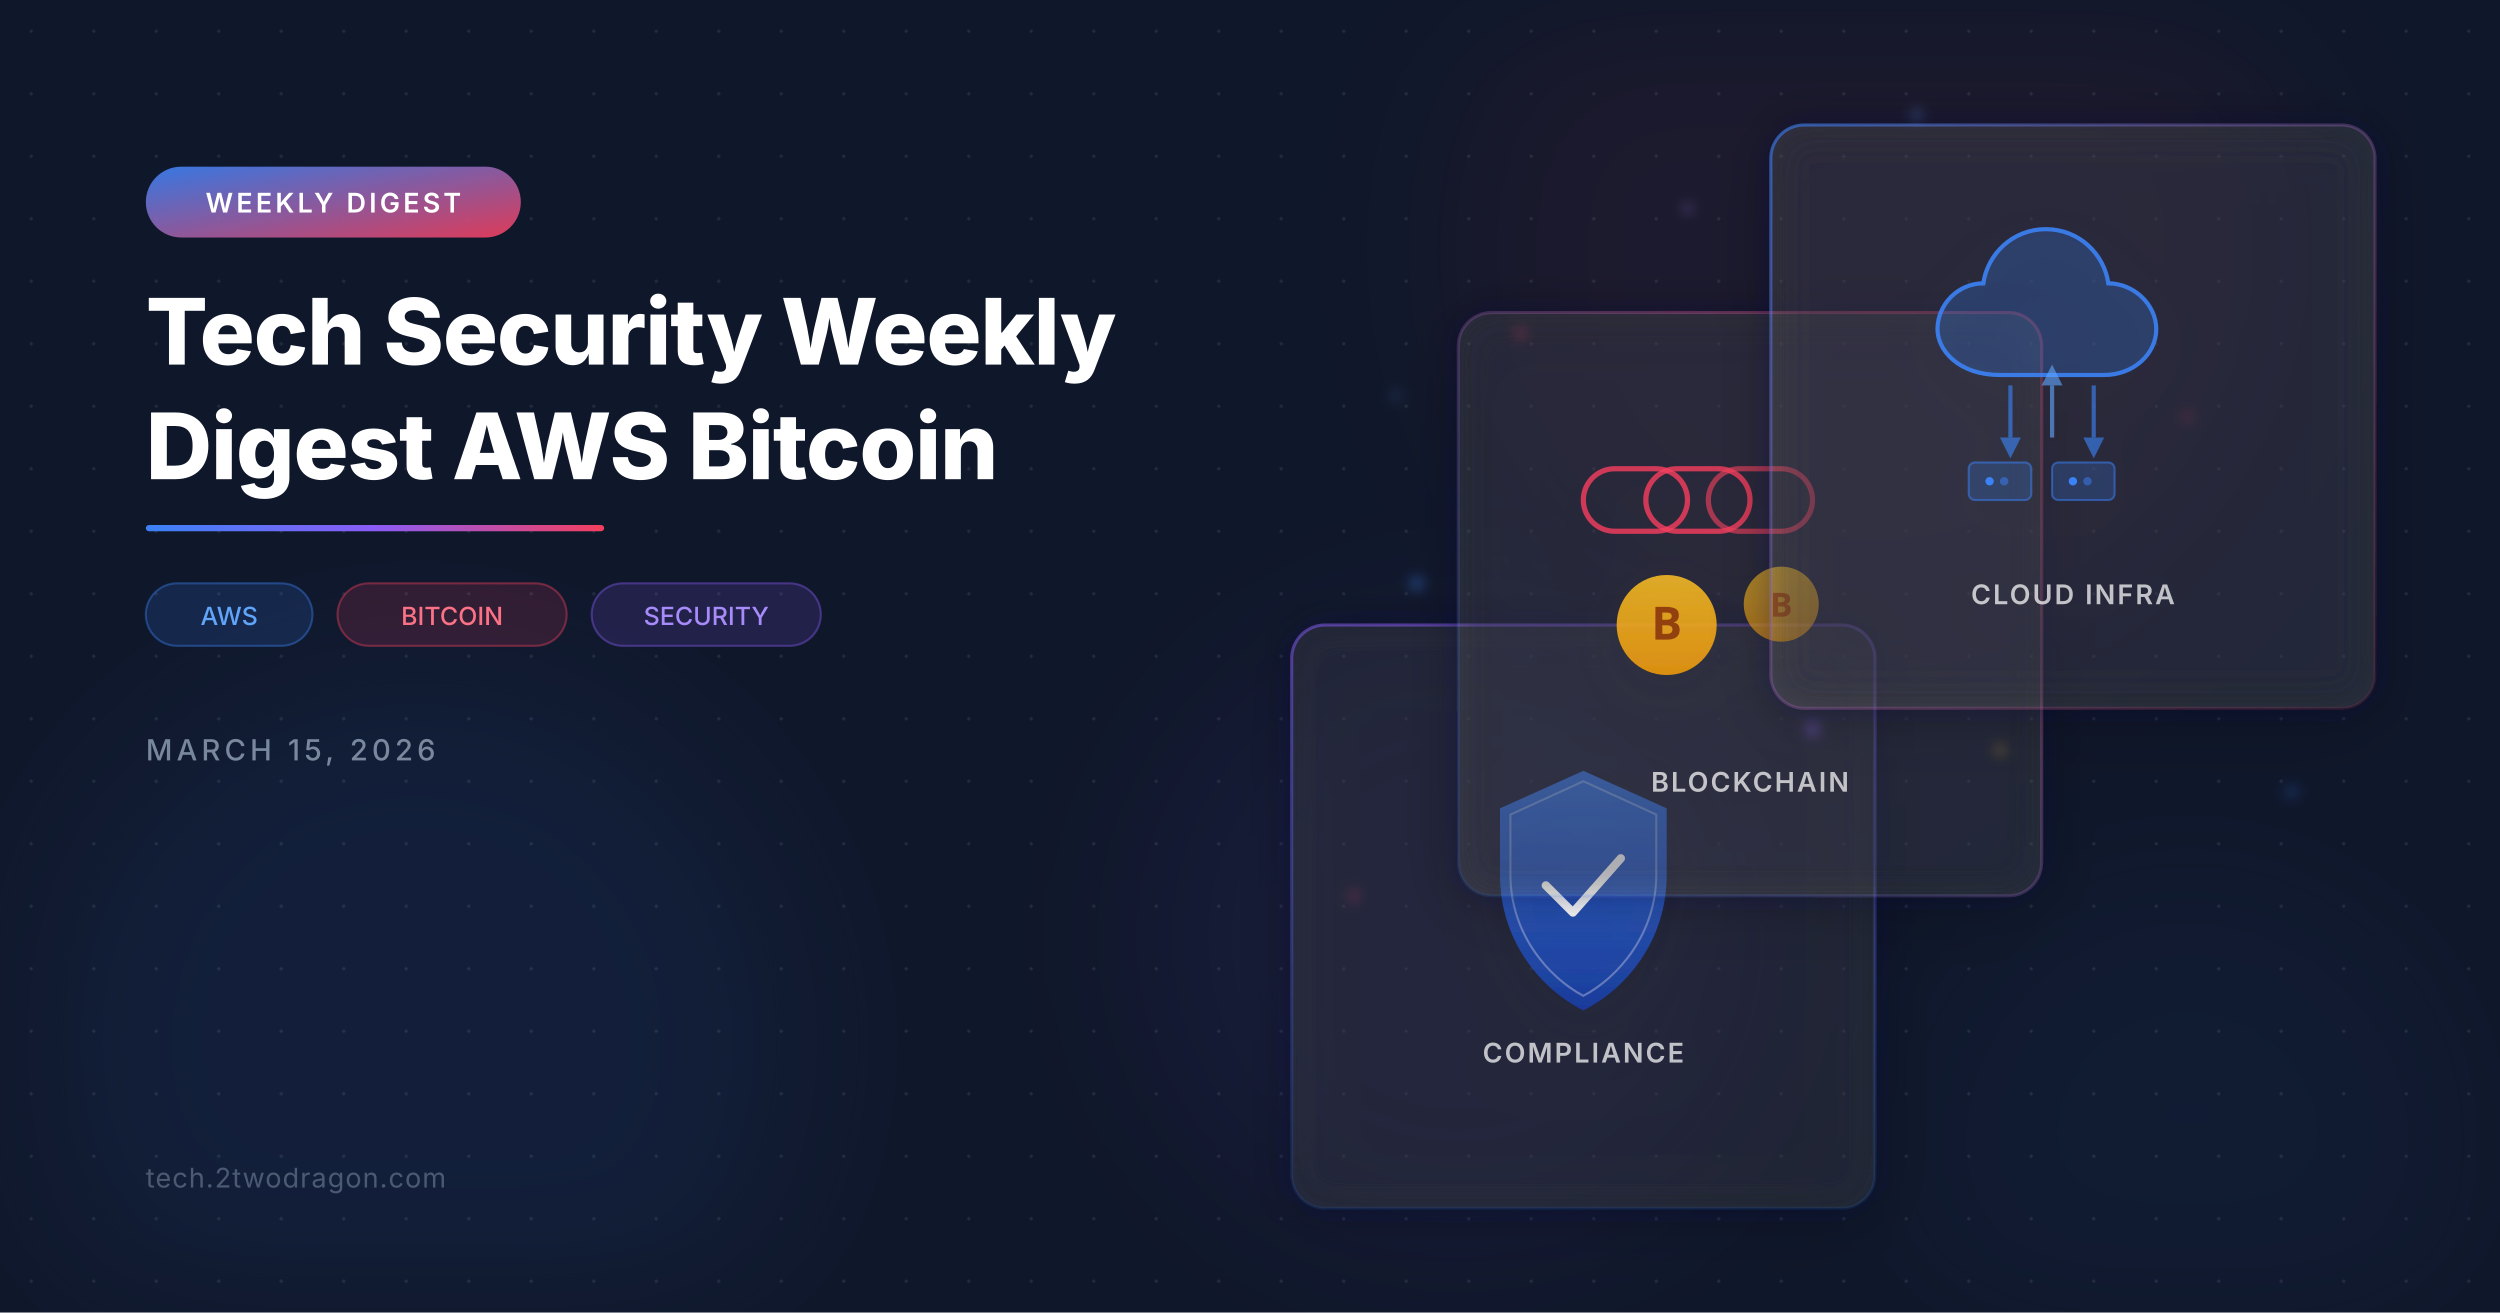
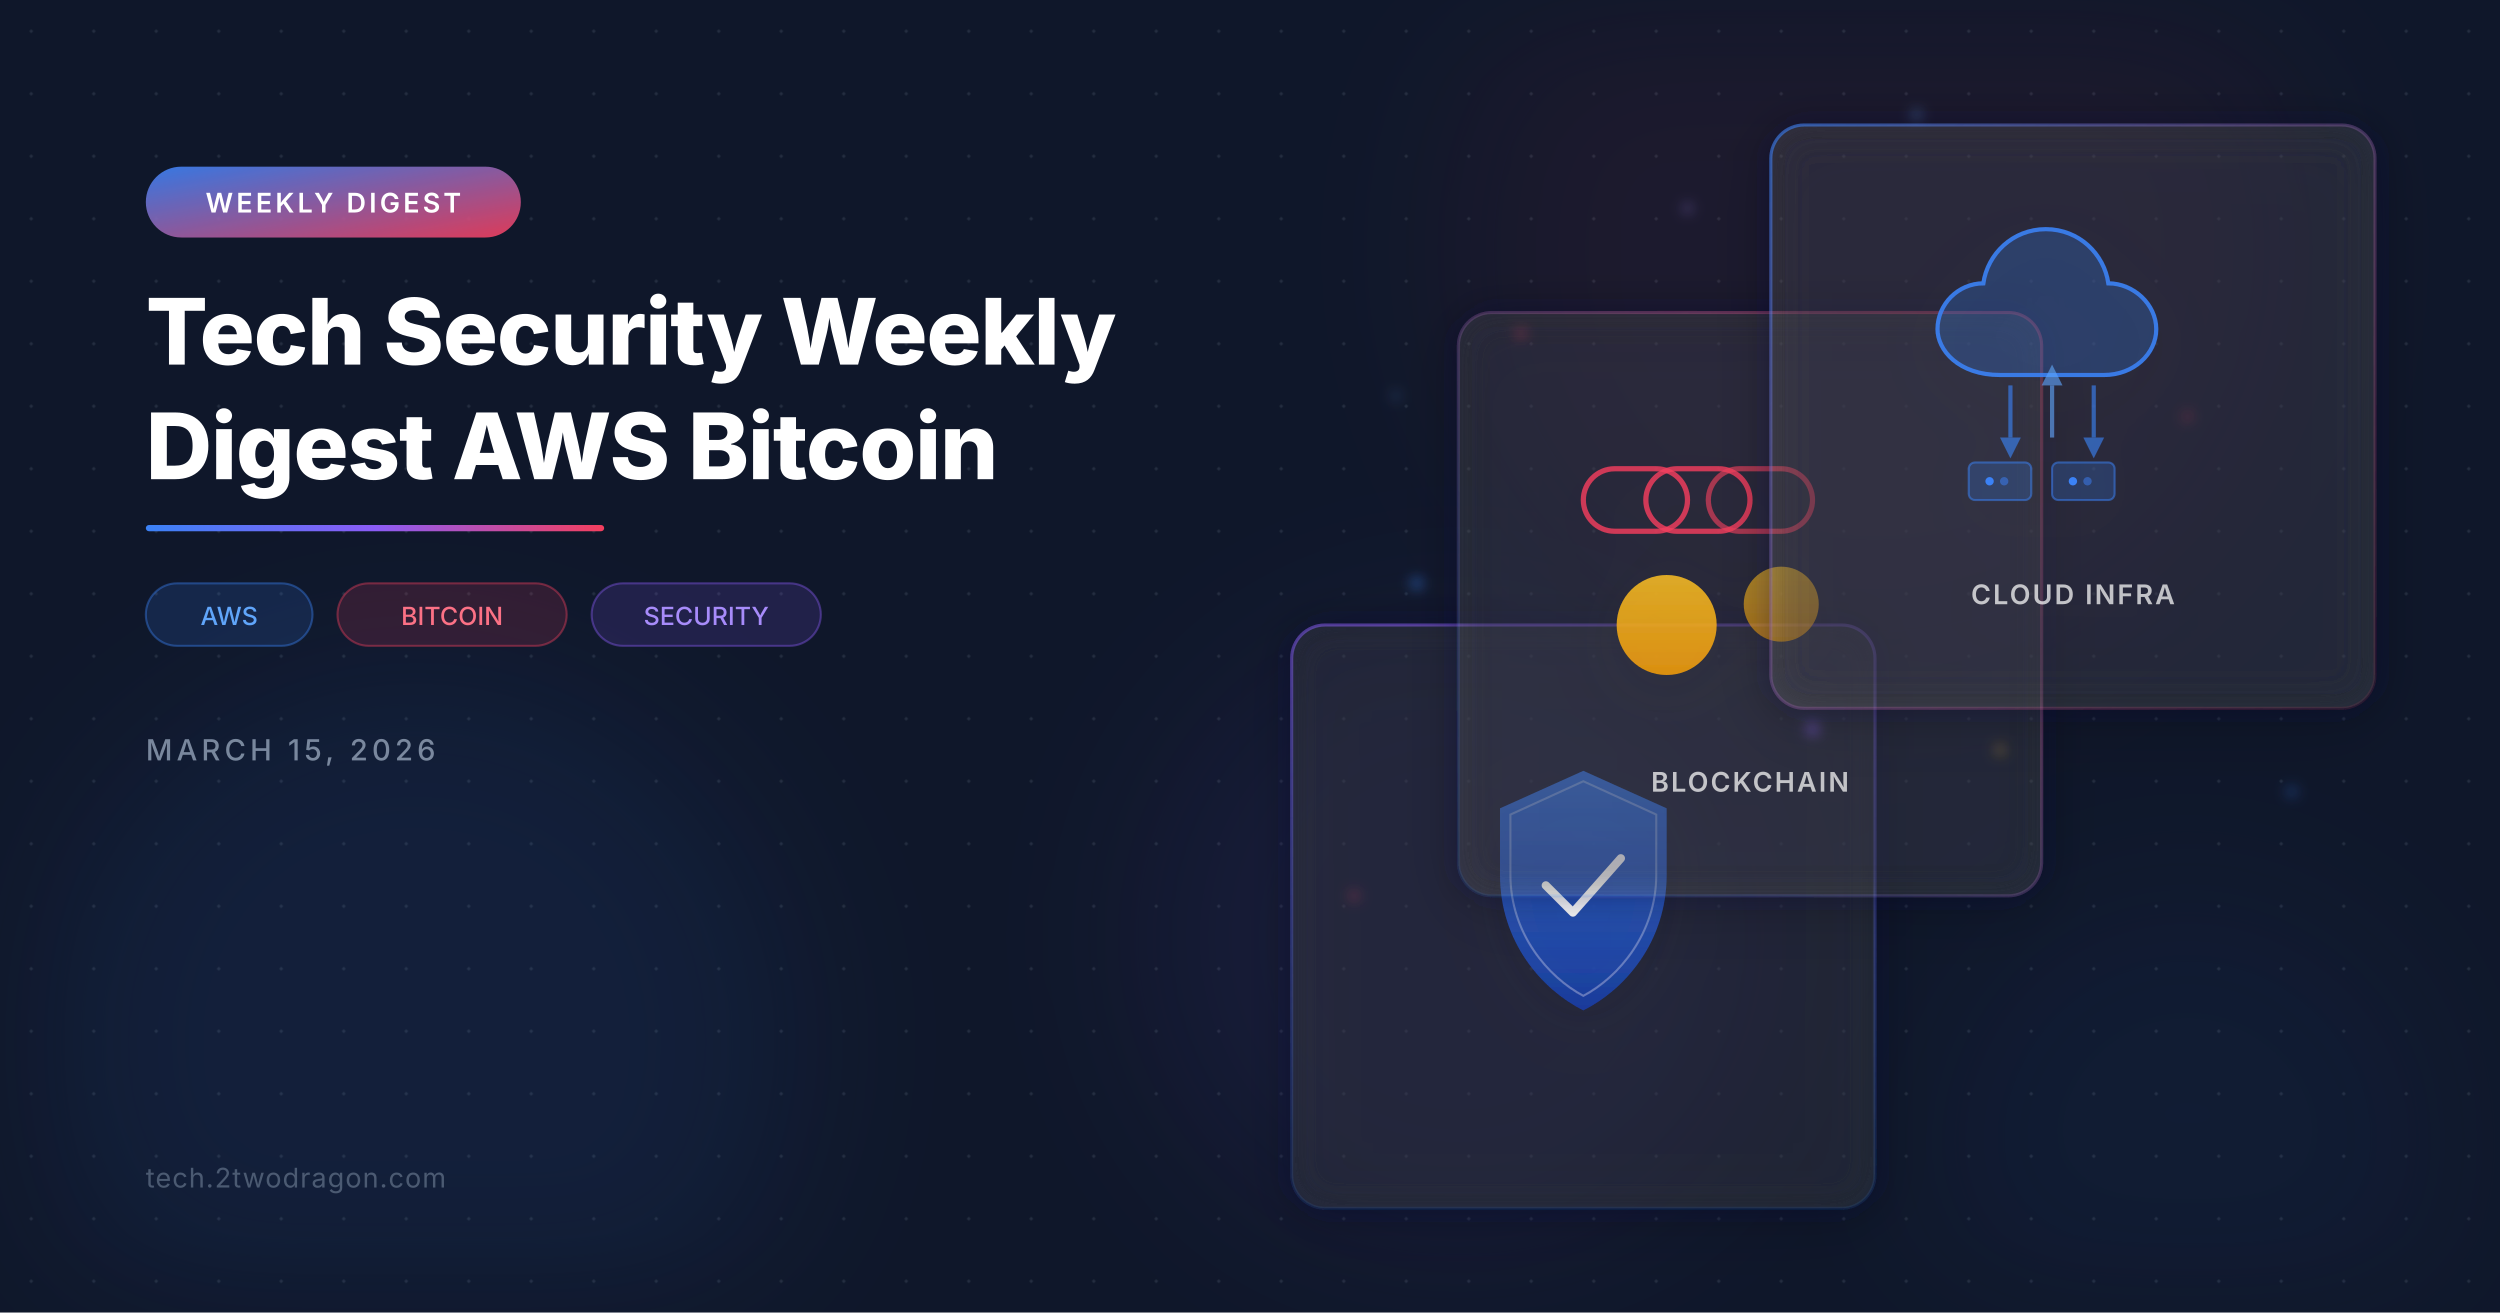
<svg xmlns="http://www.w3.org/2000/svg" viewBox="0 0 1200 630" width="1200" height="630">
  <defs>
    <filter id="glassBlur" x="-20%" y="-20%" width="140%" height="140%">
      <feGaussianBlur in="SourceGraphic" stdDeviation="8" result="blur" />
      <feColorMatrix in="blur" type="matrix" values="1 0 0 0 0  0 1 0 0 0  0 0 1 0 0  0 0 0 0.6 0" />
    </filter>
    <filter id="glow" x="-50%" y="-50%" width="200%" height="200%">
      <feGaussianBlur stdDeviation="18" result="coloredBlur" />
      <feMerge>
        <feMergeNode in="coloredBlur" />
        <feMergeNode in="SourceGraphic" />
      </feMerge>
    </filter>
    <filter id="orbGlow" x="-100%" y="-100%" width="300%" height="300%">
      <feGaussianBlur stdDeviation="40" />
    </filter>
    <filter id="cardShadow" x="-10%" y="-10%" width="130%" height="130%">
      <feDropShadow dx="0" dy="8" stdDeviation="16" flood-color="#000000" flood-opacity="0.4" />
    </filter>
    <linearGradient id="accentGrad" x1="0" y1="0" x2="1" y2="1">
      <stop offset="0%" stop-color="#3b82f6" />
      <stop offset="100%" stop-color="#f43f5e" />
    </linearGradient>
    <linearGradient id="accentLine" x1="0" y1="0" x2="1" y2="0">
      <stop offset="0%" stop-color="#3b82f6" />
      <stop offset="50%" stop-color="#8b5cf6" />
      <stop offset="100%" stop-color="#f43f5e" />
    </linearGradient>
    <linearGradient id="cardBorder1" x1="0" y1="0" x2="1" y2="1">
      <stop offset="0%" stop-color="rgba(59,130,246,0.6)" />
      <stop offset="100%" stop-color="rgba(244,63,94,0.1)" />
    </linearGradient>
    <linearGradient id="cardBorder2" x1="1" y1="0" x2="0" y2="1">
      <stop offset="0%" stop-color="rgba(244,63,94,0.5)" />
      <stop offset="100%" stop-color="rgba(59,130,246,0.1)" />
    </linearGradient>
    <linearGradient id="cardBorder3" x1="0.5" y1="0" x2="0.5" y2="1">
      <stop offset="0%" stop-color="rgba(139,92,246,0.5)" />
      <stop offset="100%" stop-color="rgba(59,130,246,0.1)" />
    </linearGradient>
    <linearGradient id="shieldGrad" x1="0.5" y1="0" x2="0.5" y2="1">
      <stop offset="0%" stop-color="#3b82f6" />
      <stop offset="100%" stop-color="#1e40af" />
    </linearGradient>
    <linearGradient id="coinGrad" x1="0.5" y1="0" x2="0.5" y2="1">
      <stop offset="0%" stop-color="#fbbf24" />
      <stop offset="100%" stop-color="#f59e0b" />
    </linearGradient>
    <pattern id="dotGrid" x="0" y="0" width="30" height="30" patternUnits="userSpaceOnUse">
      <circle cx="15" cy="15" r="0.8" fill="rgba(148,163,184,0.15)" />
    </pattern>
    <filter id="particleGlow" x="-200%" y="-200%" width="500%" height="500%">
      <feGaussianBlur stdDeviation="3" />
    </filter>
  </defs>
  <rect width="1200" height="630" fill="#0f172a" />
  <rect width="1200" height="630" fill="url(#dotGrid)" />
  <circle cx="200" cy="500" r="180" fill="#3b82f6" opacity="0.08" filter="url(#orbGlow)" />
  <circle cx="900" cy="120" r="200" fill="#f43f5e" opacity="0.06" filter="url(#orbGlow)" />
  <circle cx="700" cy="450" r="150" fill="#8b5cf6" opacity="0.07" filter="url(#orbGlow)" />
  <circle cx="1050" cy="550" r="120" fill="#3b82f6" opacity="0.05" filter="url(#orbGlow)" />
  <rect x="70" y="80" width="180" height="34" rx="17" fill="url(#accentGrad)" opacity="0.9" />
  <text x="160" y="102" text-anchor="middle" font-family="system-ui, -apple-system, sans-serif" font-size="13" font-weight="600" fill="white" letter-spacing="1.5">WEEKLY DIGEST</text>
  <text x="70" y="175" font-family="system-ui, -apple-system, sans-serif" font-size="44" font-weight="800" fill="white" letter-spacing="-0.5">Tech Security Weekly</text>
  <text x="70" y="230" font-family="system-ui, -apple-system, sans-serif" font-size="44" font-weight="800" fill="white" letter-spacing="-0.5">Digest AWS Bitcoin</text>
  <rect x="70" y="252" width="220" height="3" rx="1.5" fill="url(#accentLine)" />
  <rect x="70" y="280" width="80" height="30" rx="15" fill="rgba(59,130,246,0.15)" stroke="rgba(59,130,246,0.4)" stroke-width="1" />
  <text x="110" y="300" text-anchor="middle" font-family="system-ui, -apple-system, sans-serif" font-size="12" font-weight="500" fill="#60a5fa">AWS</text>
  <rect x="162" y="280" width="110" height="30" rx="15" fill="rgba(244,63,94,0.15)" stroke="rgba(244,63,94,0.4)" stroke-width="1" />
  <text x="217" y="300" text-anchor="middle" font-family="system-ui, -apple-system, sans-serif" font-size="12" font-weight="500" fill="#fb7185">BITCOIN</text>
  <rect x="284" y="280" width="110" height="30" rx="15" fill="rgba(139,92,246,0.15)" stroke="rgba(139,92,246,0.4)" stroke-width="1" />
  <text x="339" y="300" text-anchor="middle" font-family="system-ui, -apple-system, sans-serif" font-size="12" font-weight="500" fill="#a78bfa">SECURITY</text>
  <text x="70" y="365" font-family="system-ui, -apple-system, sans-serif" font-size="14" font-weight="500" fill="rgba(148,163,184,0.8)" letter-spacing="2">MARCH 15, 2026</text>
  <text x="70" y="570" font-family="system-ui, -apple-system, sans-serif" font-size="13" font-weight="400" fill="rgba(100,116,139,0.7)" letter-spacing="0.5">tech.2twodragon.com</text>
  <g filter="url(#cardShadow)">
    <rect x="620" y="300" width="280" height="280" rx="16" fill="rgba(15,23,42,0.5)" filter="url(#glassBlur)" />
    <rect x="620" y="300" width="280" height="280" rx="16" fill="rgba(255,255,255,0.05)" />
    <rect x="620" y="300" width="280" height="280" rx="16" fill="none" stroke="url(#cardBorder3)" stroke-width="1.5" />
    <g transform="translate(720, 370)">
      <path d="M40 0 L80 18 L80 50 C80 82 60 105 40 115 C20 105 0 82 0 50 L0 18 Z" fill="url(#shieldGrad)" opacity="0.8" />
      <path d="M40 5 L75 21 L75 50 C75 78 57 99 40 108 C23 99 5 78 5 50 L5 21 Z" fill="none" stroke="rgba(255,255,255,0.3)" stroke-width="1" />
      <polyline points="22,55 35,68 58,42" fill="none" stroke="white" stroke-width="4" stroke-linecap="round" stroke-linejoin="round" />
    </g>
-     <text x="760" y="510" text-anchor="middle" font-family="system-ui, -apple-system, sans-serif" font-size="13" font-weight="600" fill="rgba(255,255,255,0.7)" letter-spacing="1">COMPLIANCE</text>
  </g>
  <g filter="url(#cardShadow)">
    <rect x="700" y="150" width="280" height="280" rx="16" fill="rgba(15,23,42,0.5)" filter="url(#glassBlur)" />
    <rect x="700" y="150" width="280" height="280" rx="16" fill="rgba(255,255,255,0.06)" />
    <rect x="700" y="150" width="280" height="280" rx="16" fill="none" stroke="url(#cardBorder2)" stroke-width="1.5" />
    <g transform="translate(760, 210)">
      <rect x="0" y="15" width="50" height="30" rx="15" fill="none" stroke="#f43f5e" stroke-width="2.5" opacity="0.8" />
      <rect x="30" y="15" width="50" height="30" rx="15" fill="none" stroke="#f43f5e" stroke-width="2.5" opacity="0.8" />
      <rect x="60" y="15" width="50" height="30" rx="15" fill="none" stroke="#f43f5e" stroke-width="2.5" opacity="0.6" />
    </g>
    <g transform="translate(800, 300)">
      <circle cx="0" cy="0" r="24" fill="url(#coinGrad)" opacity="0.85" />
-       <text x="0" y="7" text-anchor="middle" font-family="system-ui, sans-serif" font-size="22" font-weight="700" fill="#92400e">B</text>
      <circle cx="55" cy="-10" r="18" fill="url(#coinGrad)" opacity="0.6" />
-       <text x="55" y="-4" text-anchor="middle" font-family="system-ui, sans-serif" font-size="16" font-weight="700" fill="#92400e">B</text>
    </g>
    <text x="840" y="380" text-anchor="middle" font-family="system-ui, -apple-system, sans-serif" font-size="13" font-weight="600" fill="rgba(255,255,255,0.7)" letter-spacing="1">BLOCKCHAIN</text>
  </g>
  <g filter="url(#cardShadow)">
    <rect x="850" y="60" width="290" height="280" rx="16" fill="rgba(15,23,42,0.5)" filter="url(#glassBlur)" />
    <rect x="850" y="60" width="290" height="280" rx="16" fill="rgba(255,255,255,0.07)" />
    <rect x="850" y="60" width="290" height="280" rx="16" fill="none" stroke="url(#cardBorder1)" stroke-width="1.5" />
    <g transform="translate(930, 110)">
      <path d="M30 70 C10 70 0 58 0 48 C0 36 10 26 22 26 C24 12 36 0 52 0 C68 0 80 12 82 26 C94 26 105 36 105 48 C105 60 94 70 80 70 Z" fill="rgba(59,130,246,0.25)" stroke="#3b82f6" stroke-width="2" opacity="0.9" />
      <line x1="35" y1="75" x2="35" y2="100" stroke="#3b82f6" stroke-width="2" opacity="0.6" />
      <polygon points="30,100 35,110 40,100" fill="#3b82f6" opacity="0.6" />
      <line x1="55" y1="100" x2="55" y2="75" stroke="#60a5fa" stroke-width="2" opacity="0.6" />
      <polygon points="50,75 55,65 60,75" fill="#60a5fa" opacity="0.6" />
      <line x1="75" y1="75" x2="75" y2="100" stroke="#3b82f6" stroke-width="2" opacity="0.6" />
      <polygon points="70,100 75,110 80,100" fill="#3b82f6" opacity="0.6" />
      <rect x="15" y="112" width="30" height="18" rx="3" fill="rgba(59,130,246,0.2)" stroke="rgba(59,130,246,0.5)" stroke-width="1" />
      <circle cx="25" cy="121" r="2" fill="#3b82f6" />
      <circle cx="32" cy="121" r="2" fill="#3b82f6" opacity="0.5" />
      <rect x="55" y="112" width="30" height="18" rx="3" fill="rgba(59,130,246,0.2)" stroke="rgba(59,130,246,0.5)" stroke-width="1" />
      <circle cx="65" cy="121" r="2" fill="#3b82f6" />
      <circle cx="72" cy="121" r="2" fill="#3b82f6" opacity="0.5" />
    </g>
    <text x="995" y="290" text-anchor="middle" font-family="system-ui, -apple-system, sans-serif" font-size="13" font-weight="600" fill="rgba(255,255,255,0.7)" letter-spacing="1">CLOUD INFRA</text>
  </g>
  <circle cx="680" cy="280" r="2.5" fill="#3b82f6" opacity="0.7" filter="url(#particleGlow)" />
  <circle cx="730" cy="160" r="2" fill="#f43f5e" opacity="0.6" filter="url(#particleGlow)" />
  <circle cx="870" cy="350" r="3" fill="#8b5cf6" opacity="0.5" filter="url(#particleGlow)" />
  <circle cx="920" cy="55" r="2" fill="#60a5fa" opacity="0.6" filter="url(#particleGlow)" />
  <circle cx="650" cy="430" r="2" fill="#f43f5e" opacity="0.5" filter="url(#particleGlow)" />
  <circle cx="1100" cy="380" r="2.5" fill="#3b82f6" opacity="0.4" filter="url(#particleGlow)" />
  <circle cx="810" cy="100" r="1.8" fill="#a78bfa" opacity="0.6" filter="url(#particleGlow)" />
  <circle cx="960" cy="360" r="2" fill="#fbbf24" opacity="0.5" filter="url(#particleGlow)" />
  <circle cx="670" cy="190" r="1.5" fill="#60a5fa" opacity="0.5" filter="url(#particleGlow)" />
  <circle cx="1050" cy="200" r="2" fill="#f43f5e" opacity="0.4" filter="url(#particleGlow)" />
  <line x1="1150" y1="20" x2="1180" y2="20" stroke="url(#accentLine)" stroke-width="2" opacity="0.4" />
  <line x1="1180" y1="20" x2="1180" y2="50" stroke="url(#accentLine)" stroke-width="2" opacity="0.4" />
</svg>
